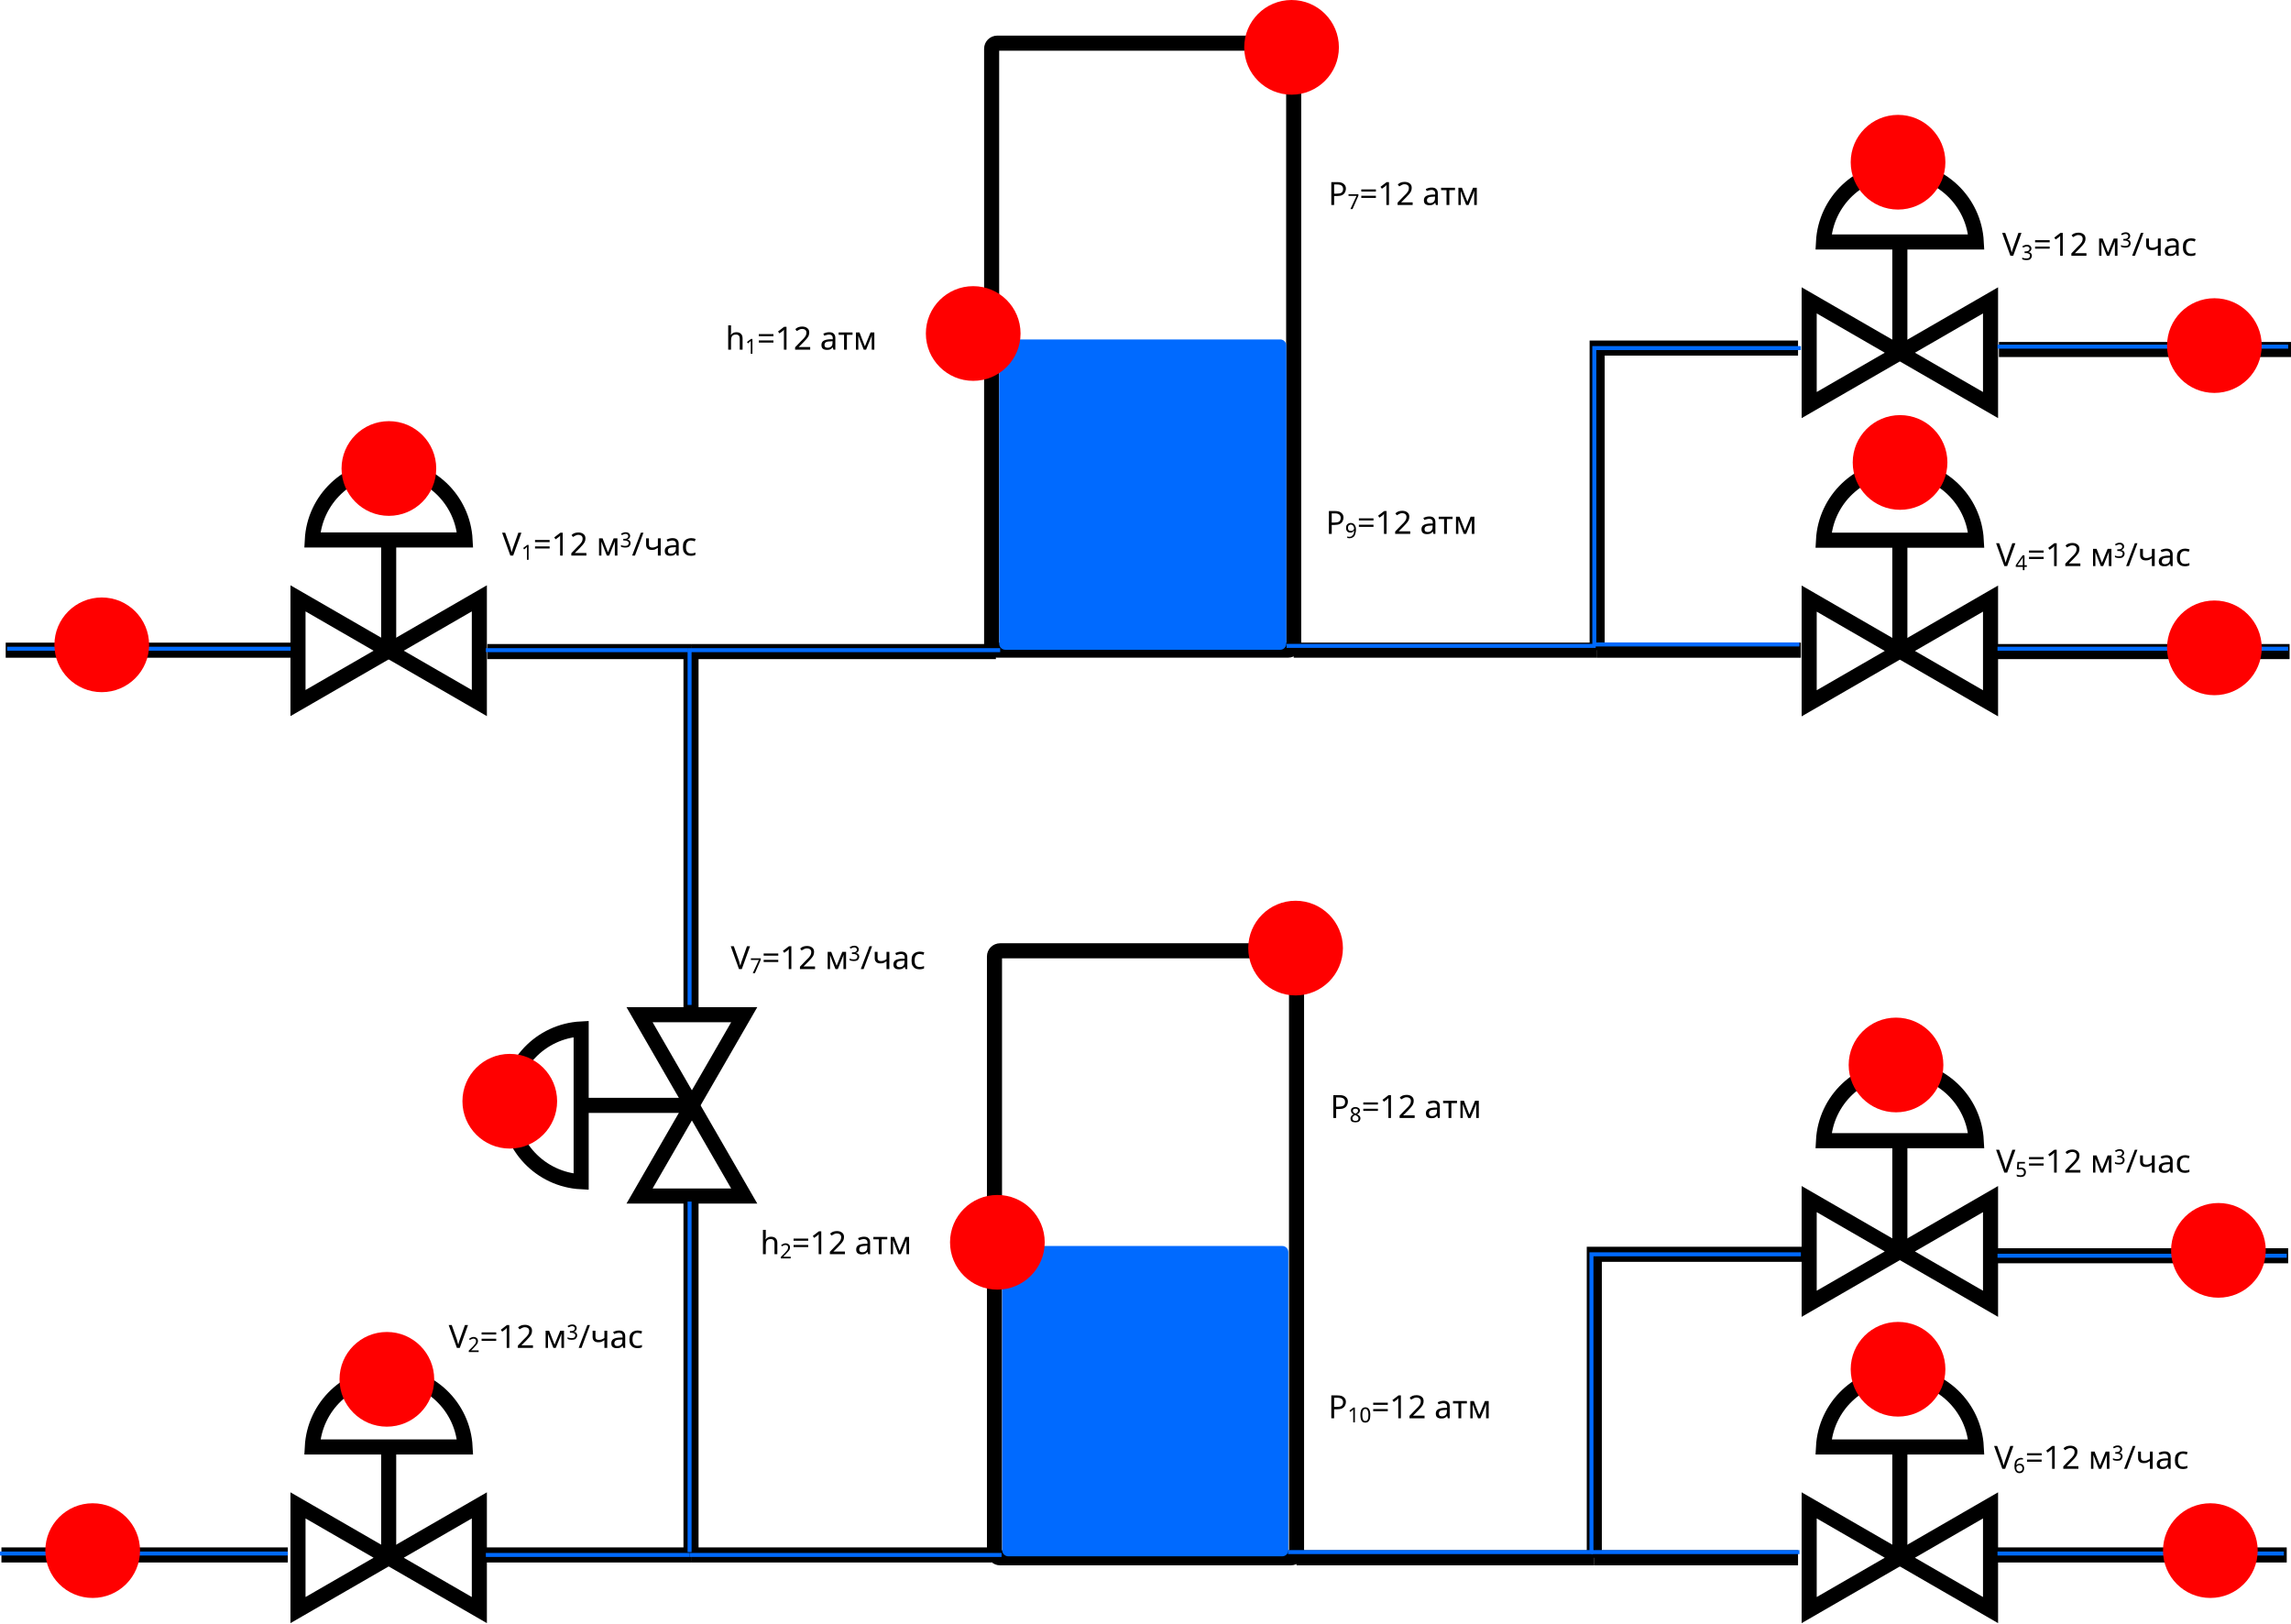
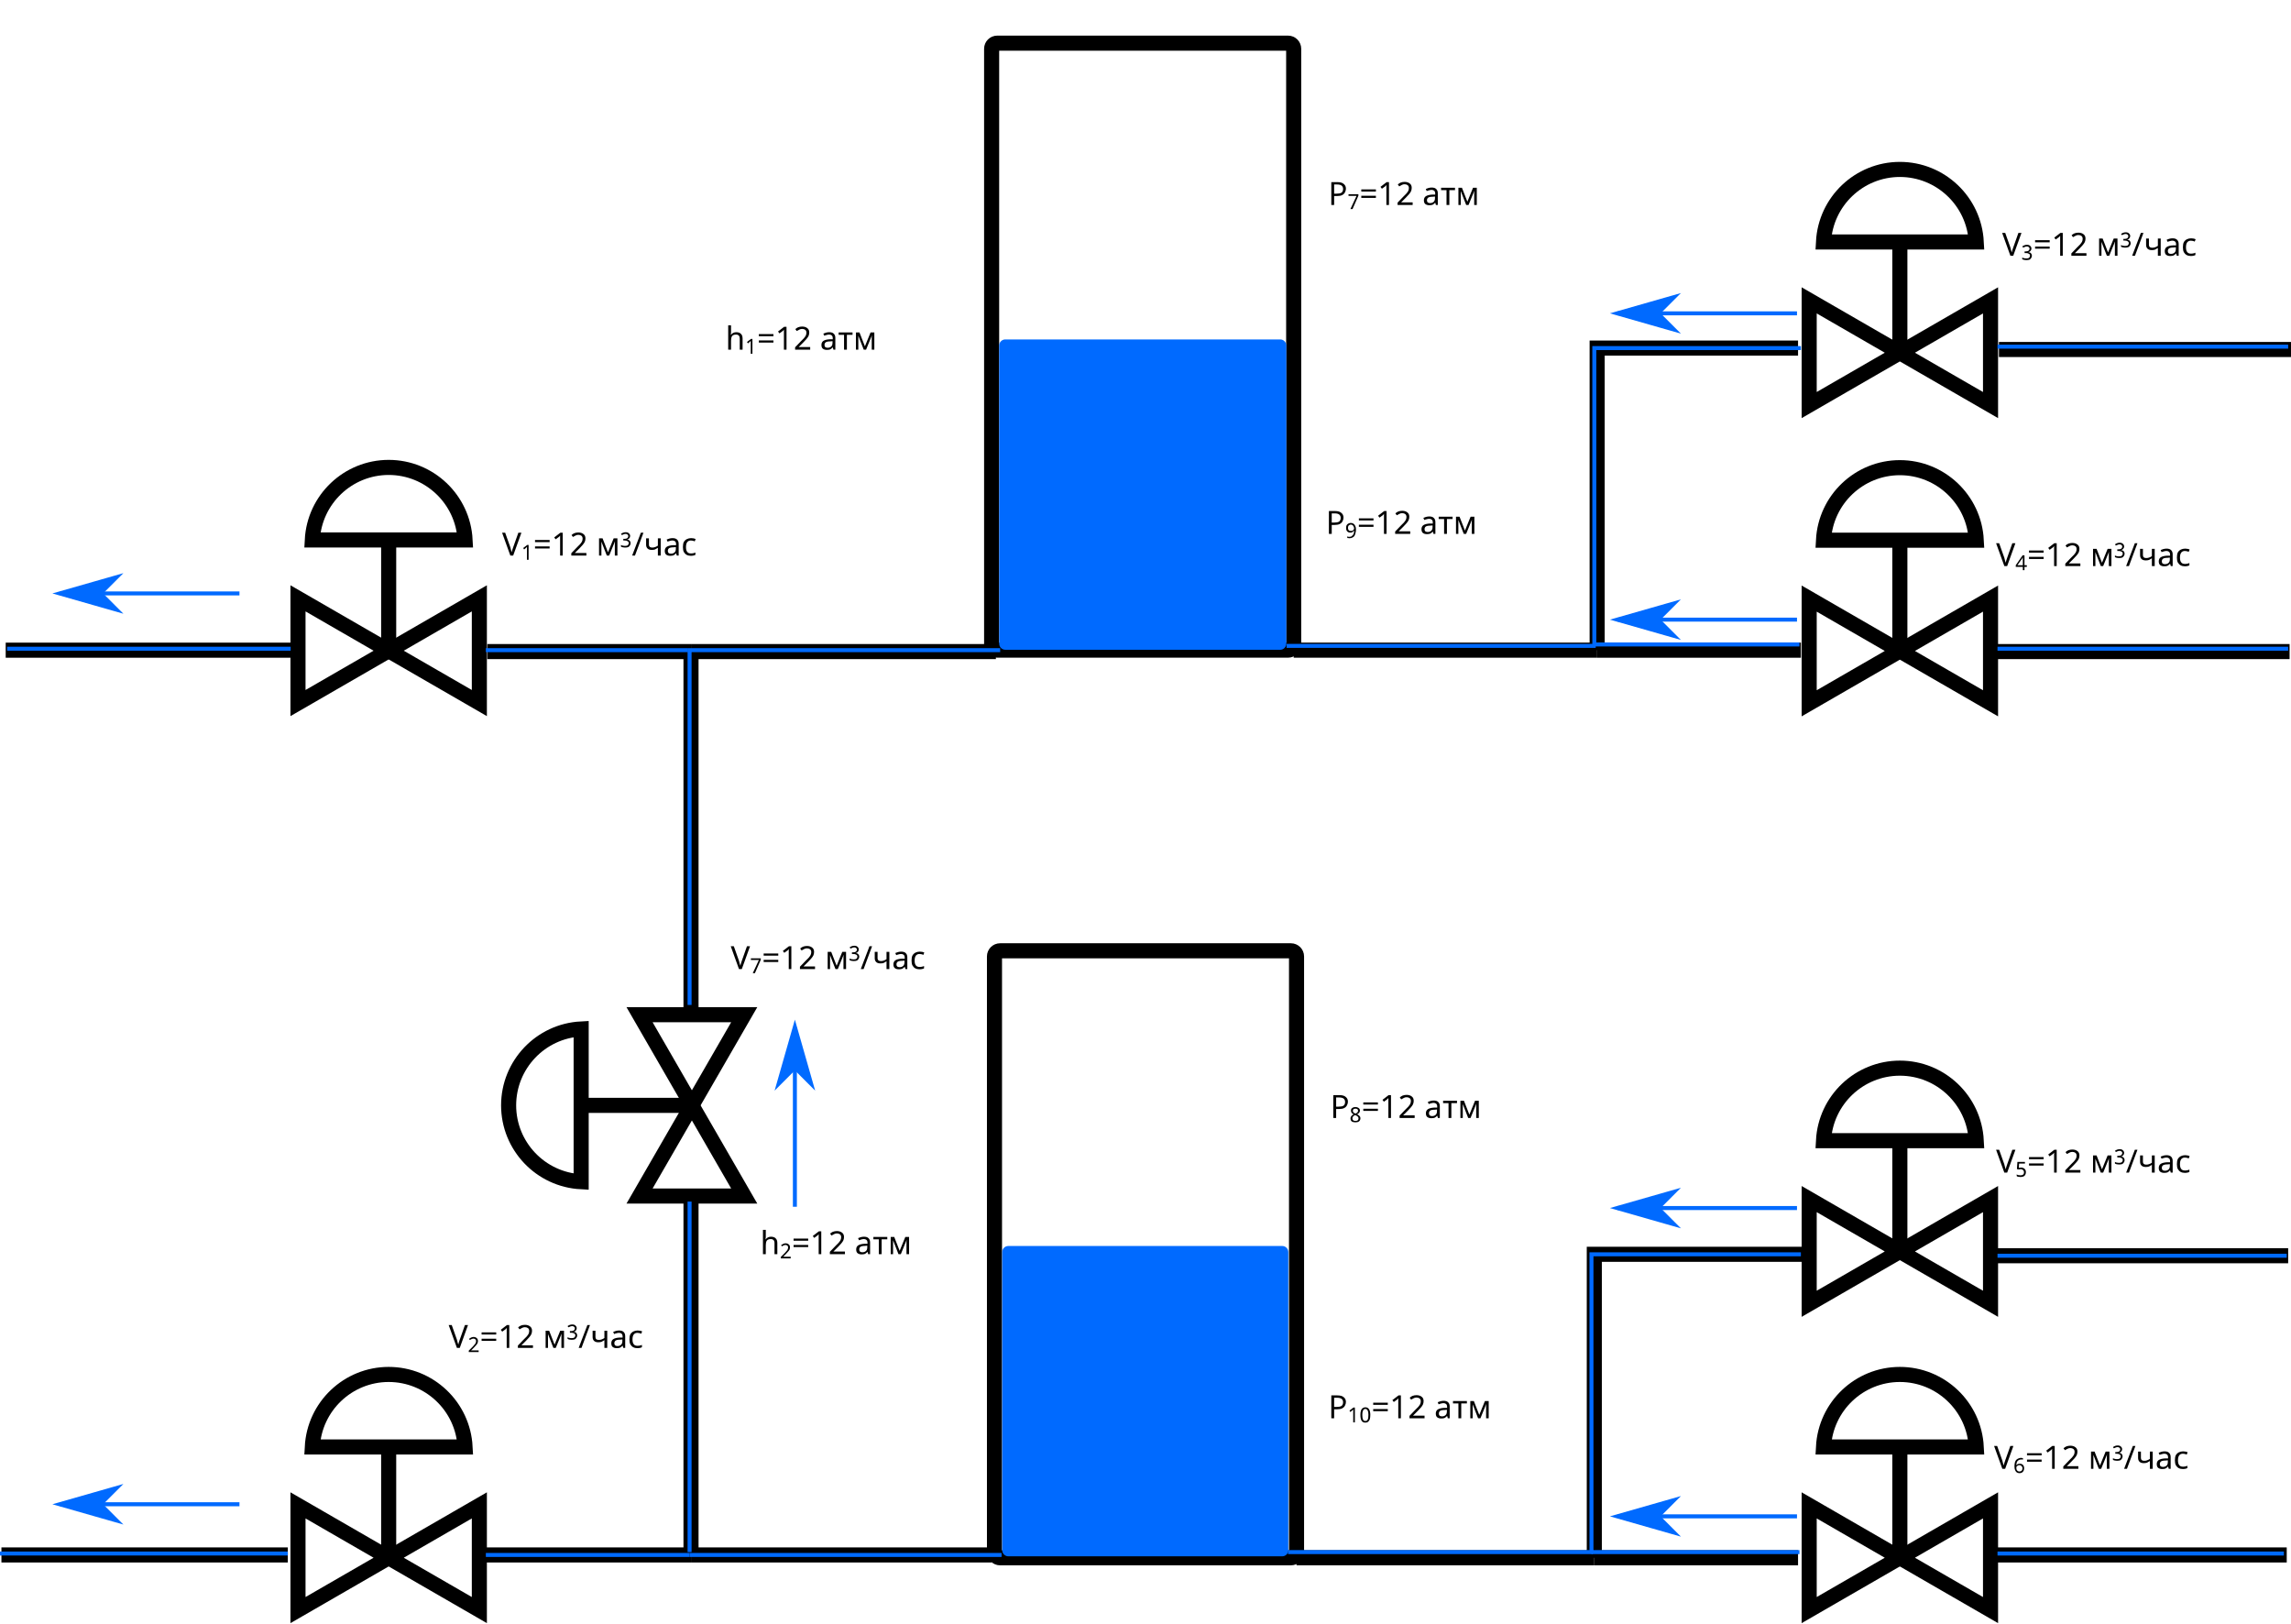
<svg xmlns="http://www.w3.org/2000/svg" width="151.946mm" height="107.643mm" viewBox="0 0 151.946 107.643" version="1.1" id="svg8">
-   <defs id="defs2" />
+   <defs id="defs2">
+     <marker style="overflow:visible;" id="marker23740" refX="0.0" refY="0.0" orient="auto">
+       <path transform="scale(0.8) rotate(180) translate(12.5,0)" style="fill-rule:evenodd;stroke:#006aff;stroke-width:1pt;stroke-opacity:1;fill:#006aff;fill-opacity:1" d="M 0.0,0.0 L 5.0,-5.0 L -12.5,0.0 L 5.0,5.0 L 0.0,0.0 z " id="path23738" />
+     </marker>
+     <marker orient="auto" refY="0.0" refX="0.0" id="marker23404" style="overflow:visible;">
+       <path id="path23402" d="M 0.0,0.0 L 5.0,-5.0 L -12.5,0.0 L 5.0,5.0 L 0.0,0.0 z " style="fill-rule:evenodd;stroke:#006aff;stroke-width:1pt;stroke-opacity:1;fill:#006aff;fill-opacity:1" transform="scale(0.8) rotate(180) translate(12.5,0)" />
+     </marker>
+     <marker orient="auto" refY="0.0" refX="0.0" id="marker22902" style="overflow:visible;">
+       <path id="path22900" d="M 0.0,0.0 L 5.0,-5.0 L -12.5,0.0 L 5.0,5.0 L 0.0,0.0 z " style="fill-rule:evenodd;stroke:#006aff;stroke-width:1pt;stroke-opacity:1;fill:#006aff;fill-opacity:1" transform="scale(0.8) rotate(180) translate(12.5,0)" />
+     </marker>
+     <marker orient="auto" refY="0.0" refX="0.0" id="marker22400" style="overflow:visible;">
+       <path id="path22398" d="M 0.0,0.0 L 5.0,-5.0 L -12.5,0.0 L 5.0,5.0 L 0.0,0.0 z " style="fill-rule:evenodd;stroke:#006aff;stroke-width:1pt;stroke-opacity:1;fill:#006aff;fill-opacity:1" transform="scale(0.8) rotate(180) translate(12.5,0)" />
+     </marker>
+     <marker style="overflow:visible;" id="marker21898" refX="0.0" refY="0.0" orient="auto">
+       <path transform="scale(0.8) rotate(180) translate(12.5,0)" style="fill-rule:evenodd;stroke:#006aff;stroke-width:1pt;stroke-opacity:1;fill:#006aff;fill-opacity:1" d="M 0.0,0.0 L 5.0,-5.0 L -12.5,0.0 L 5.0,5.0 L 0.0,0.0 z " id="path21896" />
+     </marker>
+     <marker orient="auto" refY="0.0" refX="0.0" id="marker21396" style="overflow:visible;">
+       <path id="path21394" d="M 0.0,0.0 L 5.0,-5.0 L -12.5,0.0 L 5.0,5.0 L 0.0,0.0 z " style="fill-rule:evenodd;stroke:#006aff;stroke-width:1pt;stroke-opacity:1;fill:#006aff;fill-opacity:1" transform="scale(0.8) rotate(180) translate(12.5,0)" />
+     </marker>
+     <marker style="overflow:visible;" id="marker20894" refX="0.0" refY="0.0" orient="auto">
+       <path transform="scale(0.8) rotate(180) translate(12.5,0)" style="fill-rule:evenodd;stroke:#006aff;stroke-width:1pt;stroke-opacity:1;fill:#006aff;fill-opacity:1" d="M 0.0,0.0 L 5.0,-5.0 L -12.5,0.0 L 5.0,5.0 L 0.0,0.0 z " id="path20892" />
+     </marker>
+     <marker style="overflow:visible;" id="marker17360" refX="0.0" refY="0.0" orient="auto">
+       <path transform="scale(0.8) rotate(180) translate(12.5,0)" style="fill-rule:evenodd;stroke:#006aff;stroke-width:1pt;stroke-opacity:1;fill:#006aff;fill-opacity:1" d="M 0.0,0.0 L 5.0,-5.0 L -12.5,0.0 L 5.0,5.0 L 0.0,0.0 z " id="path17358" />
+     </marker>
+     <marker orient="auto" refY="0.0" refX="0.0" id="marker15196" style="overflow:visible;">
+       <path id="path15194" d="M 0.0,0.0 L 5.0,-5.0 L -12.5,0.0 L 5.0,5.0 L 0.0,0.0 z " style="fill-rule:evenodd;stroke:#006aff;stroke-width:1pt;stroke-opacity:1;fill:#006aff;fill-opacity:1" transform="scale(0.8) rotate(180) translate(12.5,0)" />
+     </marker>
+     <marker style="overflow:visible;" id="marker13198" refX="0.0" refY="0.0" orient="auto">
+       <path transform="scale(0.8) rotate(180) translate(12.5,0)" style="fill-rule:evenodd;stroke:#006aff;stroke-width:1pt;stroke-opacity:1;fill:#006aff;fill-opacity:1" d="M 0.0,0.0 L 5.0,-5.0 L -12.5,0.0 L 5.0,5.0 L 0.0,0.0 z " id="path13196" />
+     </marker>
+     <marker orient="auto" refY="0.0" refX="0.0" id="marker11366" style="overflow:visible;">
+       <path id="path11364" d="M 0.0,0.0 L 5.0,-5.0 L -12.5,0.0 L 5.0,5.0 L 0.0,0.0 z " style="fill-rule:evenodd;stroke:#006aff;stroke-width:1pt;stroke-opacity:1;fill:#006aff;fill-opacity:1" transform="scale(0.8) rotate(180) translate(12.5,0)" />
+     </marker>
+     <marker style="overflow:visible;" id="marker8040" refX="0.0" refY="0.0" orient="auto">
+       <path transform="scale(0.8) rotate(180) translate(12.5,0)" style="fill-rule:evenodd;stroke:#006aff;stroke-width:1pt;stroke-opacity:1;fill:#006aff;fill-opacity:1" d="M 0.0,0.0 L 5.0,-5.0 L -12.5,0.0 L 5.0,5.0 L 0.0,0.0 z " id="path8038" />
+     </marker>
+     <marker style="overflow:visible;" id="marker2218" refX="0.0" refY="0.0" orient="auto">
+       <path transform="scale(0.8) rotate(180) translate(12.5,0)" style="fill-rule:evenodd;stroke:#006aff;stroke-width:1pt;stroke-opacity:1;fill:#006aff;fill-opacity:1" d="M 0.0,0.0 L 5.0,-5.0 L -12.5,0.0 L 5.0,5.0 L 0.0,0.0 z " id="path2216" />
+     </marker>
+     <marker orient="auto" refY="0.0" refX="0.0" id="Arrow1Lend" style="overflow:visible;">
+       <path id="path1165" d="M 0.0,0.0 L 5.0,-5.0 L -12.5,0.0 L 5.0,5.0 L 0.0,0.0 z " style="fill-rule:evenodd;stroke:#006aff;stroke-width:1pt;stroke-opacity:1;fill:#006aff;fill-opacity:1" transform="scale(0.8) rotate(180) translate(12.5,0)" />
+     </marker>
+     <marker orient="auto" refY="0" refX="0" id="Arrow1Lend-3" style="overflow:visible">
+       <path id="path1165-6" d="M 0,0 5,-5 -12.5,0 5,5 Z" style="fill:#006aff;fill-opacity:1;fill-rule:evenodd;stroke:#006aff;stroke-width:1pt;stroke-opacity:1" transform="matrix(-0.8,0,0,-0.8,-10,0)" />
+     </marker>
+   </defs>
  <g id="layer2" style="opacity:1" transform="translate(-30.61607,-37.49224)">
    <g id="g948">
      <g id="g928">
        <path style="opacity:1;fill:none;fill-opacity:1;stroke:#000000;stroke-width:1;stroke-miterlimit:4;stroke-dasharray:none;stroke-dashoffset:0;stroke-opacity:1" id="path903" d="m 56.394,80.645 -3.007,1.736 -3.007,1.736 0,-3.472 0,-3.472 3.007,1.736 z" />
        <path style="opacity:1;fill:none;fill-opacity:1;stroke:#000000;stroke-width:1;stroke-miterlimit:4;stroke-dasharray:none;stroke-dashoffset:0;stroke-opacity:1" id="path903-6" d="m -56.394,80.645 -3.007,1.736 -3.007,1.736 v -3.472 -3.472 l 3.007,1.736 z" transform="scale(-1,1)" />
      </g>
      <path id="path934" d="M 56.394,80.645 V 73.028" style="fill:none;fill-rule:evenodd;stroke:#000000;stroke-width:1;stroke-linecap:butt;stroke-linejoin:miter;stroke-miterlimit:4;stroke-dasharray:none;stroke-opacity:1" />
      <path id="path938" d="m 56.394,68.49 a 5.078,5.078 0 0 0 -5.065,4.811 h 10.133 a 5.078,5.078 0 0 0 -5.068,-4.811 z" style="opacity:1;fill:none;fill-opacity:1;stroke:#000000;stroke-width:1;stroke-miterlimit:4;stroke-dasharray:none;stroke-dashoffset:0;stroke-opacity:1" />
    </g>
    <g transform="translate(100.2261,-19.76182)" id="g948-7">
      <g id="g928-5">
        <path style="opacity:1;fill:none;fill-opacity:1;stroke:#000000;stroke-width:1;stroke-miterlimit:4;stroke-dasharray:none;stroke-dashoffset:0;stroke-opacity:1" id="path903-3" d="m 56.394,80.645 -3.007,1.736 -3.007,1.736 0,-3.472 0,-3.472 3.007,1.736 z" />
        <path style="opacity:1;fill:none;fill-opacity:1;stroke:#000000;stroke-width:1;stroke-miterlimit:4;stroke-dasharray:none;stroke-dashoffset:0;stroke-opacity:1" id="path903-6-5" d="m -56.394,80.645 -3.007,1.736 -3.007,1.736 v -3.472 -3.472 l 3.007,1.736 z" transform="scale(-1,1)" />
      </g>
      <path id="path934-6" d="M 56.394,80.645 V 73.028" style="fill:none;fill-rule:evenodd;stroke:#000000;stroke-width:1;stroke-linecap:butt;stroke-linejoin:miter;stroke-miterlimit:4;stroke-dasharray:none;stroke-opacity:1" />
      <path id="path938-2" d="m 56.394,68.49 a 5.078,5.078 0 0 0 -5.065,4.811 h 10.133 a 5.078,5.078 0 0 0 -5.068,-4.811 z" style="opacity:1;fill:none;fill-opacity:1;stroke:#000000;stroke-width:1;stroke-miterlimit:4;stroke-dasharray:none;stroke-dashoffset:0;stroke-opacity:1" />
    </g>
    <g transform="translate(100.2261,0.01612139)" id="g948-9">
      <g id="g928-1">
        <path style="opacity:1;fill:none;fill-opacity:1;stroke:#000000;stroke-width:1;stroke-miterlimit:4;stroke-dasharray:none;stroke-dashoffset:0;stroke-opacity:1" id="path903-2" d="m 56.394,80.645 -3.007,1.736 -3.007,1.736 0,-3.472 0,-3.472 3.007,1.736 z" />
        <path style="opacity:1;fill:none;fill-opacity:1;stroke:#000000;stroke-width:1;stroke-miterlimit:4;stroke-dasharray:none;stroke-dashoffset:0;stroke-opacity:1" id="path903-6-7" d="m -56.394,80.645 -3.007,1.736 -3.007,1.736 v -3.472 -3.472 l 3.007,1.736 z" transform="scale(-1,1)" />
      </g>
      <path id="path934-0" d="M 56.394,80.645 V 73.028" style="fill:none;fill-rule:evenodd;stroke:#000000;stroke-width:1;stroke-linecap:butt;stroke-linejoin:miter;stroke-miterlimit:4;stroke-dasharray:none;stroke-opacity:1" />
      <path id="path938-9" d="m 56.394,68.49 a 5.078,5.078 0 0 0 -5.065,4.811 h 10.133 a 5.078,5.078 0 0 0 -5.068,-4.811 z" style="opacity:1;fill:none;fill-opacity:1;stroke:#000000;stroke-width:1;stroke-miterlimit:4;stroke-dasharray:none;stroke-dashoffset:0;stroke-opacity:1" />
    </g>
    <g transform="translate(100.2261,39.83928)" id="g948-1">
      <g id="g928-8">
        <path style="opacity:1;fill:none;fill-opacity:1;stroke:#000000;stroke-width:1;stroke-miterlimit:4;stroke-dasharray:none;stroke-dashoffset:0;stroke-opacity:1" id="path903-7" d="m 56.394,80.645 -3.007,1.736 -3.007,1.736 0,-3.472 0,-3.472 3.007,1.736 z" />
        <path style="opacity:1;fill:none;fill-opacity:1;stroke:#000000;stroke-width:1;stroke-miterlimit:4;stroke-dasharray:none;stroke-dashoffset:0;stroke-opacity:1" id="path903-6-9" d="m -56.394,80.645 -3.007,1.736 -3.007,1.736 v -3.472 -3.472 l 3.007,1.736 z" transform="scale(-1,1)" />
      </g>
      <path id="path934-2" d="M 56.394,80.645 V 73.028" style="fill:none;fill-rule:evenodd;stroke:#000000;stroke-width:1;stroke-linecap:butt;stroke-linejoin:miter;stroke-miterlimit:4;stroke-dasharray:none;stroke-opacity:1" />
      <path id="path938-0" d="m 56.394,68.49 a 5.078,5.078 0 0 0 -5.065,4.811 h 10.133 a 5.078,5.078 0 0 0 -5.068,-4.811 z" style="opacity:1;fill:none;fill-opacity:1;stroke:#000000;stroke-width:1;stroke-miterlimit:4;stroke-dasharray:none;stroke-dashoffset:0;stroke-opacity:1" />
    </g>
    <g transform="translate(100.2261,60.15176)" id="g948-2">
      <g id="g928-3">
        <path style="opacity:1;fill:none;fill-opacity:1;stroke:#000000;stroke-width:1;stroke-miterlimit:4;stroke-dasharray:none;stroke-dashoffset:0;stroke-opacity:1" id="path903-75" d="m 56.394,80.645 -3.007,1.736 -3.007,1.736 0,-3.472 0,-3.472 3.007,1.736 z" />
        <path style="opacity:1;fill:none;fill-opacity:1;stroke:#000000;stroke-width:1;stroke-miterlimit:4;stroke-dasharray:none;stroke-dashoffset:0;stroke-opacity:1" id="path903-6-92" d="m -56.394,80.645 -3.007,1.736 -3.007,1.736 v -3.472 -3.472 l 3.007,1.736 z" transform="scale(-1,1)" />
      </g>
      <path id="path934-28" d="M 56.394,80.645 V 73.028" style="fill:none;fill-rule:evenodd;stroke:#000000;stroke-width:1;stroke-linecap:butt;stroke-linejoin:miter;stroke-miterlimit:4;stroke-dasharray:none;stroke-opacity:1" />
      <path id="path938-97" d="m 56.394,68.49 a 5.078,5.078 0 0 0 -5.065,4.811 h 10.133 a 5.078,5.078 0 0 0 -5.068,-4.811 z" style="opacity:1;fill:none;fill-opacity:1;stroke:#000000;stroke-width:1;stroke-miterlimit:4;stroke-dasharray:none;stroke-dashoffset:0;stroke-opacity:1" />
    </g>
    <g transform="translate(9.1436646e-7,60.15176)" id="g948-3">
      <g id="g928-6">
        <path style="opacity:1;fill:none;fill-opacity:1;stroke:#000000;stroke-width:1;stroke-miterlimit:4;stroke-dasharray:none;stroke-dashoffset:0;stroke-opacity:1" id="path903-1" d="m 56.394,80.645 -3.007,1.736 -3.007,1.736 0,-3.472 0,-3.472 3.007,1.736 z" />
        <path style="opacity:1;fill:none;fill-opacity:1;stroke:#000000;stroke-width:1;stroke-miterlimit:4;stroke-dasharray:none;stroke-dashoffset:0;stroke-opacity:1" id="path903-6-2" d="m -56.394,80.645 -3.007,1.736 -3.007,1.736 v -3.472 -3.472 l 3.007,1.736 z" transform="scale(-1,1)" />
      </g>
      <path id="path934-9" d="M 56.394,80.645 V 73.028" style="fill:none;fill-rule:evenodd;stroke:#000000;stroke-width:1;stroke-linecap:butt;stroke-linejoin:miter;stroke-miterlimit:4;stroke-dasharray:none;stroke-opacity:1" />
      <path id="path938-3" d="m 56.394,68.49 a 5.078,5.078 0 0 0 -5.065,4.811 h 10.133 a 5.078,5.078 0 0 0 -5.068,-4.811 z" style="opacity:1;fill:none;fill-opacity:1;stroke:#000000;stroke-width:1;stroke-miterlimit:4;stroke-dasharray:none;stroke-dashoffset:0;stroke-opacity:1" />
    </g>
    <g transform="rotate(-90,81.52527,85.666)" id="g948-19">
      <g id="g928-4">
        <path style="opacity:1;fill:none;fill-opacity:1;stroke:#000000;stroke-width:1;stroke-miterlimit:4;stroke-dasharray:none;stroke-dashoffset:0;stroke-opacity:1" id="path903-78" d="m 56.394,80.645 -3.007,1.736 -3.007,1.736 0,-3.472 0,-3.472 3.007,1.736 z" />
        <path style="opacity:1;fill:none;fill-opacity:1;stroke:#000000;stroke-width:1;stroke-miterlimit:4;stroke-dasharray:none;stroke-dashoffset:0;stroke-opacity:1" id="path903-6-4" d="m -56.394,80.645 -3.007,1.736 -3.007,1.736 v -3.472 -3.472 l 3.007,1.736 z" transform="scale(-1,1)" />
      </g>
      <path id="path934-5" d="M 56.394,80.645 V 73.028" style="fill:none;fill-rule:evenodd;stroke:#000000;stroke-width:1;stroke-linecap:butt;stroke-linejoin:miter;stroke-miterlimit:4;stroke-dasharray:none;stroke-opacity:1" />
      <path id="path938-03" d="m 56.394,68.49 a 5.078,5.078 0 0 0 -5.065,4.811 h 10.133 a 5.078,5.078 0 0 0 -5.068,-4.811 z" style="opacity:1;fill:none;fill-opacity:1;stroke:#000000;stroke-width:1;stroke-miterlimit:4;stroke-dasharray:none;stroke-dashoffset:0;stroke-opacity:1" />
    </g>
    <rect style="opacity:1;fill:none;fill-opacity:1;stroke:#000000;stroke-width:1;stroke-miterlimit:4;stroke-dasharray:none;stroke-dashoffset:0;stroke-opacity:1" id="h1_rect" width="20.033" height="40.254" x="96.384" y="40.354" ry="0.373" />
    <rect style="opacity:1;fill:none;fill-opacity:1;stroke:#000000;stroke-width:1;stroke-miterlimit:4;stroke-dasharray:none;stroke-dashoffset:0;stroke-opacity:1" id="h_rect-2" width="20.033" height="40.254" x="96.573" y="100.547" ry="0.373" />
    <path style="fill:none;fill-rule:evenodd;stroke:#000000;stroke-width:1;stroke-linecap:butt;stroke-linejoin:miter;stroke-miterlimit:4;stroke-dasharray:none;stroke-opacity:1" d="m 30.994,80.609 c 19.088,0 19.088,0 19.088,0" id="path1093" />
    <path style="fill:none;fill-rule:evenodd;stroke:#000000;stroke-width:1;stroke-linecap:butt;stroke-linejoin:miter;stroke-miterlimit:4;stroke-dasharray:none;stroke-opacity:1" d="M 62.933,80.703 H 76.446" id="path1095" />
    <path style="fill:none;fill-rule:evenodd;stroke:#000000;stroke-width:1;stroke-linecap:butt;stroke-linejoin:miter;stroke-miterlimit:4;stroke-dasharray:none;stroke-opacity:1" d="M 76.446,80.703 V 104.516" id="path1097" />
    <path style="fill:none;fill-rule:evenodd;stroke:#000000;stroke-width:1;stroke-linecap:butt;stroke-linejoin:miter;stroke-miterlimit:4;stroke-dasharray:none;stroke-opacity:1" d="M 76.446,80.703 H 96.667" id="path1099" />
    <path style="fill:none;fill-rule:evenodd;stroke:#000000;stroke-width:1;stroke-linecap:butt;stroke-linejoin:miter;stroke-miterlimit:4;stroke-dasharray:none;stroke-opacity:1" d="M 30.711,140.612 H 49.704" id="path1101" />
    <path style="fill:none;fill-rule:evenodd;stroke:#000000;stroke-width:1;stroke-linecap:butt;stroke-linejoin:miter;stroke-miterlimit:4;stroke-dasharray:none;stroke-opacity:1" d="M 62.839,140.612 H 76.446" id="path1103" />
    <path style="fill:none;fill-rule:evenodd;stroke:#000000;stroke-width:1;stroke-linecap:butt;stroke-linejoin:miter;stroke-miterlimit:4;stroke-dasharray:none;stroke-opacity:1" d="M 76.446,140.612 V 116.894" id="path1105" />
    <path style="fill:none;fill-rule:evenodd;stroke:#000000;stroke-width:1;stroke-linecap:butt;stroke-linejoin:miter;stroke-miterlimit:4;stroke-dasharray:none;stroke-opacity:1" d="M 76.446,140.612 H 96.384" id="path1107" />
    <path style="fill:none;fill-rule:evenodd;stroke:#000000;stroke-width:1;stroke-linecap:butt;stroke-linejoin:miter;stroke-miterlimit:4;stroke-dasharray:none;stroke-opacity:1" d="m 116.606,140.801 h 19.749" id="path1109" />
    <path style="fill:none;fill-rule:evenodd;stroke:#000000;stroke-width:1;stroke-linecap:butt;stroke-linejoin:miter;stroke-miterlimit:4;stroke-dasharray:none;stroke-opacity:1" d="M 136.355,140.801 V 120.674 h 14.08" id="path1111" />
    <path style="fill:none;fill-rule:evenodd;stroke:#000000;stroke-width:1;stroke-linecap:butt;stroke-linejoin:miter;stroke-miterlimit:4;stroke-dasharray:none;stroke-opacity:1" d="m 136.355,140.801 h 13.513" id="path1113" />
    <path style="fill:none;fill-rule:evenodd;stroke:#000000;stroke-width:1;stroke-linecap:butt;stroke-linejoin:miter;stroke-miterlimit:4;stroke-dasharray:none;stroke-opacity:1" d="m 163.002,140.612 h 19.277" id="path1115" />
    <path style="fill:none;fill-rule:evenodd;stroke:#000000;stroke-width:1;stroke-linecap:butt;stroke-linejoin:miter;stroke-miterlimit:4;stroke-dasharray:none;stroke-opacity:1" d="m 163.097,120.769 h 19.277" id="path1117" />
    <path style="fill:none;fill-rule:evenodd;stroke:#000000;stroke-width:1;stroke-linecap:butt;stroke-linejoin:miter;stroke-miterlimit:4;stroke-dasharray:none;stroke-opacity:1" d="M 116.417,80.609 H 136.544" id="path1119" />
    <path style="fill:none;fill-rule:evenodd;stroke:#000000;stroke-width:1;stroke-linecap:butt;stroke-linejoin:miter;stroke-miterlimit:4;stroke-dasharray:none;stroke-opacity:1" d="M 136.544,80.609 V 60.576 h 13.324" id="path1121" />
    <path style="fill:none;fill-rule:evenodd;stroke:#000000;stroke-width:1.004;stroke-linecap:butt;stroke-linejoin:miter;stroke-miterlimit:4;stroke-dasharray:none;stroke-opacity:1" d="m 136.544,80.609 h 13.513" id="path1123" />
    <path style="fill:none;fill-rule:evenodd;stroke:#000000;stroke-width:1;stroke-linecap:butt;stroke-linejoin:miter;stroke-miterlimit:4;stroke-dasharray:none;stroke-opacity:1" d="M 163.191,60.67 H 182.562" id="path1125" />
    <path style="fill:none;fill-rule:evenodd;stroke:#000000;stroke-width:1;stroke-linecap:butt;stroke-linejoin:miter;stroke-miterlimit:4;stroke-dasharray:none;stroke-opacity:1" d="M 163.097,80.703 H 182.468" id="path1127" />
  </g>
-   <g id="layer3" transform="translate(-30.61607,-37.49224)">
+   <g id="layer3" transform="translate(-30.61607,-37.49224)" style="display:inline">
    <rect style="opacity:1;fill:#006aff;fill-opacity:1;stroke:none;stroke-width:1.074;stroke-miterlimit:4;stroke-dasharray:none;stroke-dashoffset:0;stroke-opacity:1" id="water_h2" width="18.976" height="20.58" x="97.086" y="120.123" ry="0.404" />
    <rect style="opacity:1;fill:#006aff;fill-opacity:1;stroke:none;stroke-width:1.076;stroke-miterlimit:4;stroke-dasharray:none;stroke-dashoffset:0;stroke-opacity:1" id="water_h1" width="19.043" height="20.58" x="96.885" y="60.003" ry="0.404" />
    <path style="fill:none;fill-rule:evenodd;stroke:#006aff;stroke-width:0.265;stroke-linecap:butt;stroke-linejoin:miter;stroke-miterlimit:4;stroke-dasharray:none;stroke-opacity:1" d="m 30.616,140.518 c 19.088,0 19.088,0 19.088,0" id="water_v2_in" />
    <path style="fill:none;fill-rule:evenodd;stroke:#006aff;stroke-width:0.265px;stroke-linecap:butt;stroke-linejoin:miter;stroke-opacity:1" d="M 62.839,140.612 H 76.351" id="water_v2_out" />
    <path style="fill:none;fill-rule:evenodd;stroke:#006aff;stroke-width:0.265px;stroke-linecap:butt;stroke-linejoin:miter;stroke-opacity:1" d="M 76.351,140.423 V 117.178" id="water_v7_out" />
    <path style="fill:none;fill-rule:evenodd;stroke:#006aff;stroke-width:0.265px;stroke-linecap:butt;stroke-linejoin:miter;stroke-opacity:1" d="M 76.351,140.612 H 97.045" id="water_v2v7_in" />
    <path style="fill:none;fill-rule:evenodd;stroke:#006aff;stroke-width:0.265px;stroke-linecap:butt;stroke-linejoin:miter;stroke-opacity:1" d="M 76.351,104.138 V 80.703" id="water_v7_in" />
    <path style="fill:none;fill-rule:evenodd;stroke:#006aff;stroke-width:0.265px;stroke-linecap:butt;stroke-linejoin:miter;stroke-opacity:1" d="M 31.089,80.514 H 49.893" id="water_v1_in" />
    <path style="fill:none;fill-rule:evenodd;stroke:#006aff;stroke-width:0.265px;stroke-linecap:butt;stroke-linejoin:miter;stroke-opacity:1" d="M 62.839,80.609 H 76.257" id="water_v1_out" />
    <path style="fill:none;fill-rule:evenodd;stroke:#006aff;stroke-width:0.265px;stroke-linecap:butt;stroke-linejoin:miter;stroke-opacity:1" d="M 76.257,80.609 H 96.951" id="water_v1v7_in" />
    <path style="fill:none;fill-rule:evenodd;stroke:#006aff;stroke-width:0.265px;stroke-linecap:butt;stroke-linejoin:miter;stroke-opacity:1" d="m 116.039,140.423 h 20.222" id="water_v5v6_out" />
    <path style="fill:none;fill-rule:evenodd;stroke:#006aff;stroke-width:0.265px;stroke-linecap:butt;stroke-linejoin:miter;stroke-opacity:1" d="M 136.166,140.329 V 120.674 h 13.891" id="water_v5_in" />
    <path style="fill:none;fill-rule:evenodd;stroke:#006aff;stroke-width:0.265px;stroke-linecap:butt;stroke-linejoin:miter;stroke-opacity:1" d="m 136.166,140.423 h 13.796" id="water_v6_in" />
    <path style="fill:none;fill-rule:evenodd;stroke:#006aff;stroke-width:0.265px;stroke-linecap:butt;stroke-linejoin:miter;stroke-opacity:1" d="m 163.097,140.518 h 18.993" id="water_v6_out" />
    <path style="fill:none;fill-rule:evenodd;stroke:#006aff;stroke-width:0.265px;stroke-linecap:butt;stroke-linejoin:miter;stroke-opacity:1" d="m 163.097,120.769 h 19.182" id="water_v5_out" />
    <path style="fill:none;fill-rule:evenodd;stroke:#006aff;stroke-width:0.265px;stroke-linecap:butt;stroke-linejoin:miter;stroke-opacity:1" d="m 115.944,80.325 h 20.505" id="water_v3v4_out" />
    <path style="fill:none;fill-rule:evenodd;stroke:#006aff;stroke-width:0.265px;stroke-linecap:butt;stroke-linejoin:miter;stroke-opacity:1" d="M 136.355,80.325 V 60.576 h 13.702" id="water_v3_in" />
    <path style="fill:none;fill-rule:evenodd;stroke:#006aff;stroke-width:0.265px;stroke-linecap:butt;stroke-linejoin:miter;stroke-opacity:1" d="m 136.26,80.231 h 13.702" id="water_v4_in" />
    <path style="fill:none;fill-rule:evenodd;stroke:#006aff;stroke-width:0.265px;stroke-linecap:butt;stroke-linejoin:miter;stroke-opacity:1" d="m 163.097,60.481 h 19.277" id="water_v3_out" />
    <path style="fill:none;fill-rule:evenodd;stroke:#006aff;stroke-width:0.265px;stroke-linecap:butt;stroke-linejoin:miter;stroke-opacity:1" d="m 163.097,80.514 h 19.277" id="water_v4_out" />
  </g>
-   <g id="layer4" transform="translate(0,2.361919)">
-     <circle style="opacity:1;fill:#ff0000;fill-opacity:1;stroke:none;stroke-width:0.265;stroke-miterlimit:4;stroke-dasharray:none;stroke-dashoffset:0;stroke-opacity:1" id="p_control-1" cx="6.749" cy="40.401" r="3.14" />
-     <circle style="opacity:1;fill:#ff0000;fill-opacity:1;stroke:none;stroke-width:0.265;stroke-miterlimit:4;stroke-dasharray:none;stroke-dashoffset:0;stroke-opacity:1" id="p_control-2" cx="6.147" cy="100.47" r="3.14" />
-     <circle style="opacity:1;fill:#ff0000;fill-opacity:1;stroke:none;stroke-width:0.265;stroke-miterlimit:4;stroke-dasharray:none;stroke-dashoffset:0;stroke-opacity:1" id="k_control-1" cx="25.792" cy="28.708" r="3.14" />
-     <circle style="opacity:1;fill:#ff0000;fill-opacity:1;stroke:none;stroke-width:0.265;stroke-miterlimit:4;stroke-dasharray:none;stroke-dashoffset:0;stroke-opacity:1" id="k_control-2" cx="25.658" cy="89.111" r="3.14" />
-     <circle style="opacity:1;fill:#ff0000;fill-opacity:1;stroke:none;stroke-width:0.265;stroke-miterlimit:4;stroke-dasharray:none;stroke-dashoffset:0;stroke-opacity:1" id="k_control-7" cx="33.81" cy="70.669" r="3.14" />
-     <circle style="opacity:1;fill:#ff0000;fill-opacity:1;stroke:none;stroke-width:0.265;stroke-miterlimit:4;stroke-dasharray:none;stroke-dashoffset:0;stroke-opacity:1" id="h_control-2" cx="85.927" cy="60.513" r="3.14" />
-     <circle style="opacity:1;fill:#ff0000;fill-opacity:1;stroke:none;stroke-width:0.265;stroke-miterlimit:4;stroke-dasharray:none;stroke-dashoffset:0;stroke-opacity:1" id="h_control-1" cx="85.66" cy="0.778" r="3.14" />
-     <circle style="opacity:1;fill:#ff0000;fill-opacity:1;stroke:none;stroke-width:0.265;stroke-miterlimit:4;stroke-dasharray:none;stroke-dashoffset:0;stroke-opacity:1" id="k_control-3" cx="125.884" cy="8.396" r="3.14" />
-     <circle style="opacity:1;fill:#ff0000;fill-opacity:1;stroke:none;stroke-width:0.265;stroke-miterlimit:4;stroke-dasharray:none;stroke-dashoffset:0;stroke-opacity:1" id="k_control-4" cx="126.018" cy="28.307" r="3.14" />
-     <circle style="opacity:1;fill:#ff0000;fill-opacity:1;stroke:none;stroke-width:0.265;stroke-miterlimit:4;stroke-dasharray:none;stroke-dashoffset:0;stroke-opacity:1" id="p_control-3" cx="146.865" cy="20.556" r="3.14" />
-     <circle style="opacity:1;fill:#ff0000;fill-opacity:1;stroke:none;stroke-width:0.265;stroke-miterlimit:4;stroke-dasharray:none;stroke-dashoffset:0;stroke-opacity:1" id="p_control-4" cx="146.865" cy="40.602" r="3.14" />
-     <circle style="opacity:1;fill:#ff0000;fill-opacity:1;stroke:none;stroke-width:0.265;stroke-miterlimit:4;stroke-dasharray:none;stroke-dashoffset:0;stroke-opacity:1" id="k_control-5" cx="125.75" cy="68.264" r="3.14" />
-     <circle style="opacity:1;fill:#ff0000;fill-opacity:1;stroke:none;stroke-width:0.265;stroke-miterlimit:4;stroke-dasharray:none;stroke-dashoffset:0;stroke-opacity:1" id="k_control-6" cx="125.884" cy="88.443" r="3.14" />
-     <circle style="opacity:1;fill:#ff0000;fill-opacity:1;stroke:none;stroke-width:0.265;stroke-miterlimit:4;stroke-dasharray:none;stroke-dashoffset:0;stroke-opacity:1" id="p_control-5" cx="147.132" cy="80.558" r="3.14" />
-     <circle style="opacity:1;fill:#ff0000;fill-opacity:1;stroke:none;stroke-width:0.265;stroke-miterlimit:4;stroke-dasharray:none;stroke-dashoffset:0;stroke-opacity:1" id="p_control-6" cx="146.597" cy="100.47" r="3.14" />
-     <circle style="opacity:1;fill:#ff0000;fill-opacity:1;stroke:none;stroke-width:0.265;stroke-miterlimit:4;stroke-dasharray:none;stroke-dashoffset:0;stroke-opacity:1" id="h0_control-2" cx="66.149" cy="80.024" r="3.14" />
-     <circle style="opacity:1;fill:#ff0000;fill-opacity:1;stroke:none;stroke-width:0.265;stroke-miterlimit:4;stroke-dasharray:none;stroke-dashoffset:0;stroke-opacity:1" id="h0_control-1" cx="64.546" cy="19.755" r="3.14" />
-   </g>
  <g id="layer5">
    <text xml:space="preserve" style="font-style:normal;font-weight:normal;font-size:2.117px;line-height:125%;font-family:Sans;letter-spacing:0px;word-spacing:0px;fill:#000000;fill-opacity:1;stroke:none;stroke-width:0.265px;stroke-linecap:butt;stroke-linejoin:miter;stroke-opacity:1" x="48.109" y="23.186" id="text-h1">
      <tspan id="tspan1464" x="48.109" y="23.186" style="font-size:2.117px;stroke-width:0.265px">h<tspan style="font-size:65%;baseline-shift:sub" id="tspan1488">1</tspan>=12 атм</tspan>
    </text>
    <text xml:space="preserve" style="font-style:normal;font-weight:normal;font-size:2.117px;line-height:125%;font-family:Sans;letter-spacing:0px;word-spacing:0px;fill:#000000;fill-opacity:1;stroke:none;stroke-width:0.265px;stroke-linecap:butt;stroke-linejoin:miter;stroke-opacity:1" x="50.413" y="83.175" id="text-h2">
      <tspan id="tspan1464-0" x="50.413" y="83.175" style="font-size:2.117px;stroke-width:0.265px">h<tspan style="font-size:65%;baseline-shift:sub" id="tspan1486">2</tspan>=12 атм</tspan>
    </text>
    <text xml:space="preserve" style="font-style:normal;font-weight:normal;font-size:2.117px;line-height:125%;font-family:Sans;letter-spacing:0px;word-spacing:0px;fill:#000000;fill-opacity:1;stroke:none;stroke-width:0.265px;stroke-linecap:butt;stroke-linejoin:miter;stroke-opacity:1" x="87.933" y="35.404" id="text-p9">
      <tspan id="tspan1464-8" x="87.933" y="35.404" style="font-size:2.117px;stroke-width:0.265px">P<tspan style="font-size:65%;baseline-shift:sub" id="tspan1511">9</tspan>=12 атм</tspan>
    </text>
    <text xml:space="preserve" style="font-style:normal;font-weight:normal;font-size:2.117px;line-height:125%;font-family:Sans;letter-spacing:0px;word-spacing:0px;fill:#000000;fill-opacity:1;stroke:none;stroke-width:0.265px;stroke-linecap:butt;stroke-linejoin:miter;stroke-opacity:1" x="88.092" y="13.593" id="text-p7">
      <tspan id="tspan1464-8-8" x="88.092" y="13.593" style="font-size:2.117px;stroke-width:0.265px">P<tspan style="font-size:1.376px;baseline-shift:sub;stroke-width:0.265px" id="tspan1511-4">7</tspan>=12 атм</tspan>
    </text>
    <text xml:space="preserve" style="font-style:normal;font-weight:normal;font-size:2.117px;line-height:125%;font-family:Sans;letter-spacing:0px;word-spacing:0px;fill:#000000;fill-opacity:1;stroke:none;stroke-width:0.265px;stroke-linecap:butt;stroke-linejoin:miter;stroke-opacity:1" x="88.226" y="74.14" id="text-p8">
      <tspan id="tspan1464-8-8-2" x="88.226" y="74.14" style="font-size:2.117px;stroke-width:0.265px">P<tspan style="font-size:1.376px;baseline-shift:sub;stroke-width:0.265px" id="tspan1511-4-0">8</tspan>=12 атм</tspan>
    </text>
    <text xml:space="preserve" style="font-style:normal;font-weight:normal;font-size:2.117px;line-height:125%;font-family:Sans;letter-spacing:0px;word-spacing:0px;fill:#000000;fill-opacity:1;stroke:none;stroke-width:0.265px;stroke-linecap:butt;stroke-linejoin:miter;stroke-opacity:1" x="88.092" y="94.051" id="text-p10">
      <tspan id="tspan1464-8-8-2-8" x="88.092" y="94.051" style="font-size:2.117px;stroke-width:0.265px">P<tspan style="font-size:1.376px;baseline-shift:sub;stroke-width:0.265px" id="tspan1511-4-0-9">10</tspan>=12 атм</tspan>
    </text>
    <text xml:space="preserve" style="font-style:normal;font-weight:normal;font-size:2.117px;line-height:125%;font-family:Sans;letter-spacing:0px;word-spacing:0px;fill:#000000;fill-opacity:1;stroke:none;stroke-width:0.265px;stroke-linecap:butt;stroke-linejoin:miter;stroke-opacity:1" x="33.302" y="36.846" id="text-v1">
      <tspan id="tspan1464-8-8-2-6" x="33.302" y="36.846" style="font-size:2.117px;stroke-width:0.265px">V<tspan style="font-size:1.376px;baseline-shift:sub;stroke-width:0.265px" id="tspan1511-4-0-6">1</tspan>=12 м<tspan style="font-size:65%;baseline-shift:super" id="tspan1611">3</tspan>/час</tspan>
    </text>
    <text xml:space="preserve" style="font-style:normal;font-weight:normal;font-size:2.117px;line-height:125%;font-family:Sans;letter-spacing:0px;word-spacing:0px;fill:#000000;fill-opacity:1;stroke:none;stroke-width:0.265px;stroke-linecap:butt;stroke-linejoin:miter;stroke-opacity:1" x="29.757" y="89.389" id="text-v2">
      <tspan id="tspan1464-8-8-2-6-9" x="29.757" y="89.389" style="font-size:2.117px;stroke-width:0.265px">V<tspan style="font-size:1.376px;baseline-shift:sub;stroke-width:0.265px" id="tspan1511-4-0-6-5">2</tspan>=12 м<tspan style="font-size:1.376px;baseline-shift:super;stroke-width:0.265px" id="tspan1611-0">3</tspan>/час</tspan>
    </text>
    <text xml:space="preserve" style="font-style:normal;font-weight:normal;font-size:2.117px;line-height:125%;font-family:Sans;letter-spacing:0px;word-spacing:0px;fill:#000000;fill-opacity:1;stroke:none;stroke-width:0.265px;stroke-linecap:butt;stroke-linejoin:miter;stroke-opacity:1" x="48.466" y="64.266" id="text-v7">
      <tspan id="tspan1464-8-8-2-6-7" x="48.466" y="64.266" style="font-size:2.117px;stroke-width:0.265px">V<tspan style="font-size:1.376px;baseline-shift:sub;stroke-width:0.265px" id="tspan1511-4-0-6-1">7</tspan>=12 м<tspan style="font-size:1.376px;baseline-shift:super;stroke-width:0.265px" id="tspan1611-7">3</tspan>/час</tspan>
    </text>
    <text xml:space="preserve" style="font-style:normal;font-weight:normal;font-size:2.117px;line-height:125%;font-family:Sans;letter-spacing:0px;word-spacing:0px;fill:#000000;fill-opacity:1;stroke:none;stroke-width:0.265px;stroke-linecap:butt;stroke-linejoin:miter;stroke-opacity:1" x="132.789" y="16.959" id="text-v3">
      <tspan id="tspan1464-8-8-2-6-72" x="132.789" y="16.959" style="font-size:2.117px;stroke-width:0.265px">V<tspan style="font-size:1.376px;baseline-shift:sub;stroke-width:0.265px" id="tspan1511-4-0-6-2">3</tspan>=12 м<tspan style="font-size:1.376px;baseline-shift:super;stroke-width:0.265px" id="tspan1611-6">3</tspan>/час</tspan>
    </text>
    <text xml:space="preserve" style="font-style:normal;font-weight:normal;font-size:2.117px;line-height:125%;font-family:Sans;letter-spacing:0px;word-spacing:0px;fill:#000000;fill-opacity:1;stroke:none;stroke-width:0.265px;stroke-linecap:butt;stroke-linejoin:miter;stroke-opacity:1" x="132.388" y="37.539" id="text-v4">
      <tspan id="tspan1464-8-8-2-6-0" x="132.388" y="37.539" style="font-size:2.117px;stroke-width:0.265px">V<tspan style="font-size:1.376px;baseline-shift:sub;stroke-width:0.265px" id="tspan1511-4-0-6-6">4</tspan>=12 м<tspan style="font-size:1.376px;baseline-shift:super;stroke-width:0.265px" id="tspan1611-1">3</tspan>/час</tspan>
    </text>
    <text xml:space="preserve" style="font-style:normal;font-weight:normal;font-size:2.117px;line-height:125%;font-family:Sans;letter-spacing:0px;word-spacing:0px;fill:#000000;fill-opacity:1;stroke:none;stroke-width:0.265px;stroke-linecap:butt;stroke-linejoin:miter;stroke-opacity:1" x="132.388" y="77.763" id="text-v5">
      <tspan id="tspan1464-8-8-2-6-94" x="132.388" y="77.763" style="font-size:2.117px;stroke-width:0.265px">V<tspan style="font-size:1.376px;baseline-shift:sub;stroke-width:0.265px" id="tspan1511-4-0-6-9">5</tspan>=12 м<tspan style="font-size:1.376px;baseline-shift:super;stroke-width:0.265px" id="tspan1611-09">3</tspan>/час</tspan>
    </text>
    <text xml:space="preserve" style="font-style:normal;font-weight:normal;font-size:2.117px;line-height:125%;font-family:Sans;letter-spacing:0px;word-spacing:0px;fill:#000000;fill-opacity:1;stroke:none;stroke-width:0.265px;stroke-linecap:butt;stroke-linejoin:miter;stroke-opacity:1" x="132.255" y="97.407" id="text-v6">
      <tspan id="tspan1464-8-8-2-6-71" x="132.255" y="97.407" style="font-size:2.117px;stroke-width:0.265px">V<tspan style="font-size:1.376px;baseline-shift:sub;stroke-width:0.265px" id="tspan1511-4-0-6-15">6</tspan>=12 м<tspan style="font-size:1.376px;baseline-shift:super;stroke-width:0.265px" id="tspan1611-9">3</tspan>/час</tspan>
    </text>
  </g>
+   <g id="layer1" style="display:none">
+     <path style="fill:none;fill-rule:evenodd;stroke:#006aff;stroke-width:0.265;stroke-linecap:butt;stroke-linejoin:miter;stroke-miterlimit:4;stroke-dasharray:none;stroke-opacity:1;marker-end:url(#Arrow1Lend)" d="m 3.475,39.355 c 11.893,0 11.893,0 11.893,0" id="arrow-fwd-v1" />
+     <path id="arrow-fwd-v2" d="m 3.475,99.758 c 11.893,0 11.893,0 11.893,0" style="fill:none;fill-rule:evenodd;stroke:#006aff;stroke-width:0.265;stroke-linecap:butt;stroke-linejoin:miter;stroke-miterlimit:4;stroke-dasharray:none;stroke-opacity:1;marker-end:url(#marker2218)" />
+     <path id="arrow-fwd-v6" d="m 106.774,100.56 c 11.893,0 11.893,0 11.893,0" style="fill:none;fill-rule:evenodd;stroke:#006aff;stroke-width:0.265;stroke-linecap:butt;stroke-linejoin:miter;stroke-miterlimit:4;stroke-dasharray:none;stroke-opacity:1;marker-end:url(#marker8040)" />
+     <path style="fill:none;fill-rule:evenodd;stroke:#006aff;stroke-width:0.265;stroke-linecap:butt;stroke-linejoin:miter;stroke-miterlimit:4;stroke-dasharray:none;stroke-opacity:1;marker-end:url(#marker11366)" d="m 106.774,80.114 c 11.893,0 11.893,0 11.893,0" id="arrow-fwd-v5" />
+     <path id="arrow-fwd-v4" d="m 106.774,41.093 c 11.893,0 11.893,0 11.893,0" style="fill:none;fill-rule:evenodd;stroke:#006aff;stroke-width:0.265;stroke-linecap:butt;stroke-linejoin:miter;stroke-miterlimit:4;stroke-dasharray:none;stroke-opacity:1;marker-end:url(#marker13198)" />
+     <path style="fill:none;fill-rule:evenodd;stroke:#006aff;stroke-width:0.265;stroke-linecap:butt;stroke-linejoin:miter;stroke-miterlimit:4;stroke-dasharray:none;stroke-opacity:1;marker-end:url(#marker15196)" d="m 106.774,20.78 c 11.893,0 11.893,0 11.893,0" id="arrow-fwd-v3" />
+     <path id="arrow-fwd-v7" d="m 52.719,67.619 c 0,11.893 0,11.893 0,11.893" style="fill:none;fill-rule:evenodd;stroke:#006aff;stroke-width:0.265;stroke-linecap:butt;stroke-linejoin:miter;stroke-miterlimit:4;stroke-dasharray:none;stroke-opacity:1;marker-end:url(#marker17360)" />
+   </g>
+   <g id="g20724">
+     <path id="arrow-back-v1" d="m 15.882,39.355 c -11.893,0 -11.893,0 -11.893,0" style="fill:none;fill-rule:evenodd;stroke:#006aff;stroke-width:0.265;stroke-linecap:butt;stroke-linejoin:miter;stroke-miterlimit:4;stroke-dasharray:none;stroke-opacity:1;marker-end:url(#marker23740)" />
+     <path style="fill:none;fill-rule:evenodd;stroke:#006aff;stroke-width:0.265;stroke-linecap:butt;stroke-linejoin:miter;stroke-miterlimit:4;stroke-dasharray:none;stroke-opacity:1;marker-end:url(#marker23404)" d="m 15.882,99.758 c -11.893,0 -11.893,0 -11.893,0" id="arrow-back-v2" />
+     <path style="fill:none;fill-rule:evenodd;stroke:#006aff;stroke-width:0.265;stroke-linecap:butt;stroke-linejoin:miter;stroke-miterlimit:4;stroke-dasharray:none;stroke-opacity:1;marker-end:url(#marker22400)" d="m 119.182,100.56 c -11.893,0 -11.893,0 -11.893,0" id="arrow-back-v6" />
+     <path id="arrow-back-v5" d="m 119.182,80.114 c -11.893,0 -11.893,0 -11.893,0" style="fill:none;fill-rule:evenodd;stroke:#006aff;stroke-width:0.265;stroke-linecap:butt;stroke-linejoin:miter;stroke-miterlimit:4;stroke-dasharray:none;stroke-opacity:1;marker-end:url(#marker21898)" />
+     <path style="fill:none;fill-rule:evenodd;stroke:#006aff;stroke-width:0.265;stroke-linecap:butt;stroke-linejoin:miter;stroke-miterlimit:4;stroke-dasharray:none;stroke-opacity:1;marker-end:url(#marker21396)" d="m 119.182,41.093 c -11.893,0 -11.893,0 -11.893,0" id="arrow-back-v4" />
+     <path id="arrow-back-v3" d="m 119.182,20.78 c -11.893,0 -11.893,0 -11.893,0" style="fill:none;fill-rule:evenodd;stroke:#006aff;stroke-width:0.265;stroke-linecap:butt;stroke-linejoin:miter;stroke-miterlimit:4;stroke-dasharray:none;stroke-opacity:1;marker-end:url(#marker20894)" />
+     <path style="fill:none;fill-rule:evenodd;stroke:#006aff;stroke-width:0.265;stroke-linecap:butt;stroke-linejoin:miter;stroke-miterlimit:4;stroke-dasharray:none;stroke-opacity:1;marker-end:url(#marker22902)" d="m 52.719,80.027 c 0,-11.893 0,-11.893 0,-11.893" id="arrow-back-v7" />
+   </g>
</svg>
